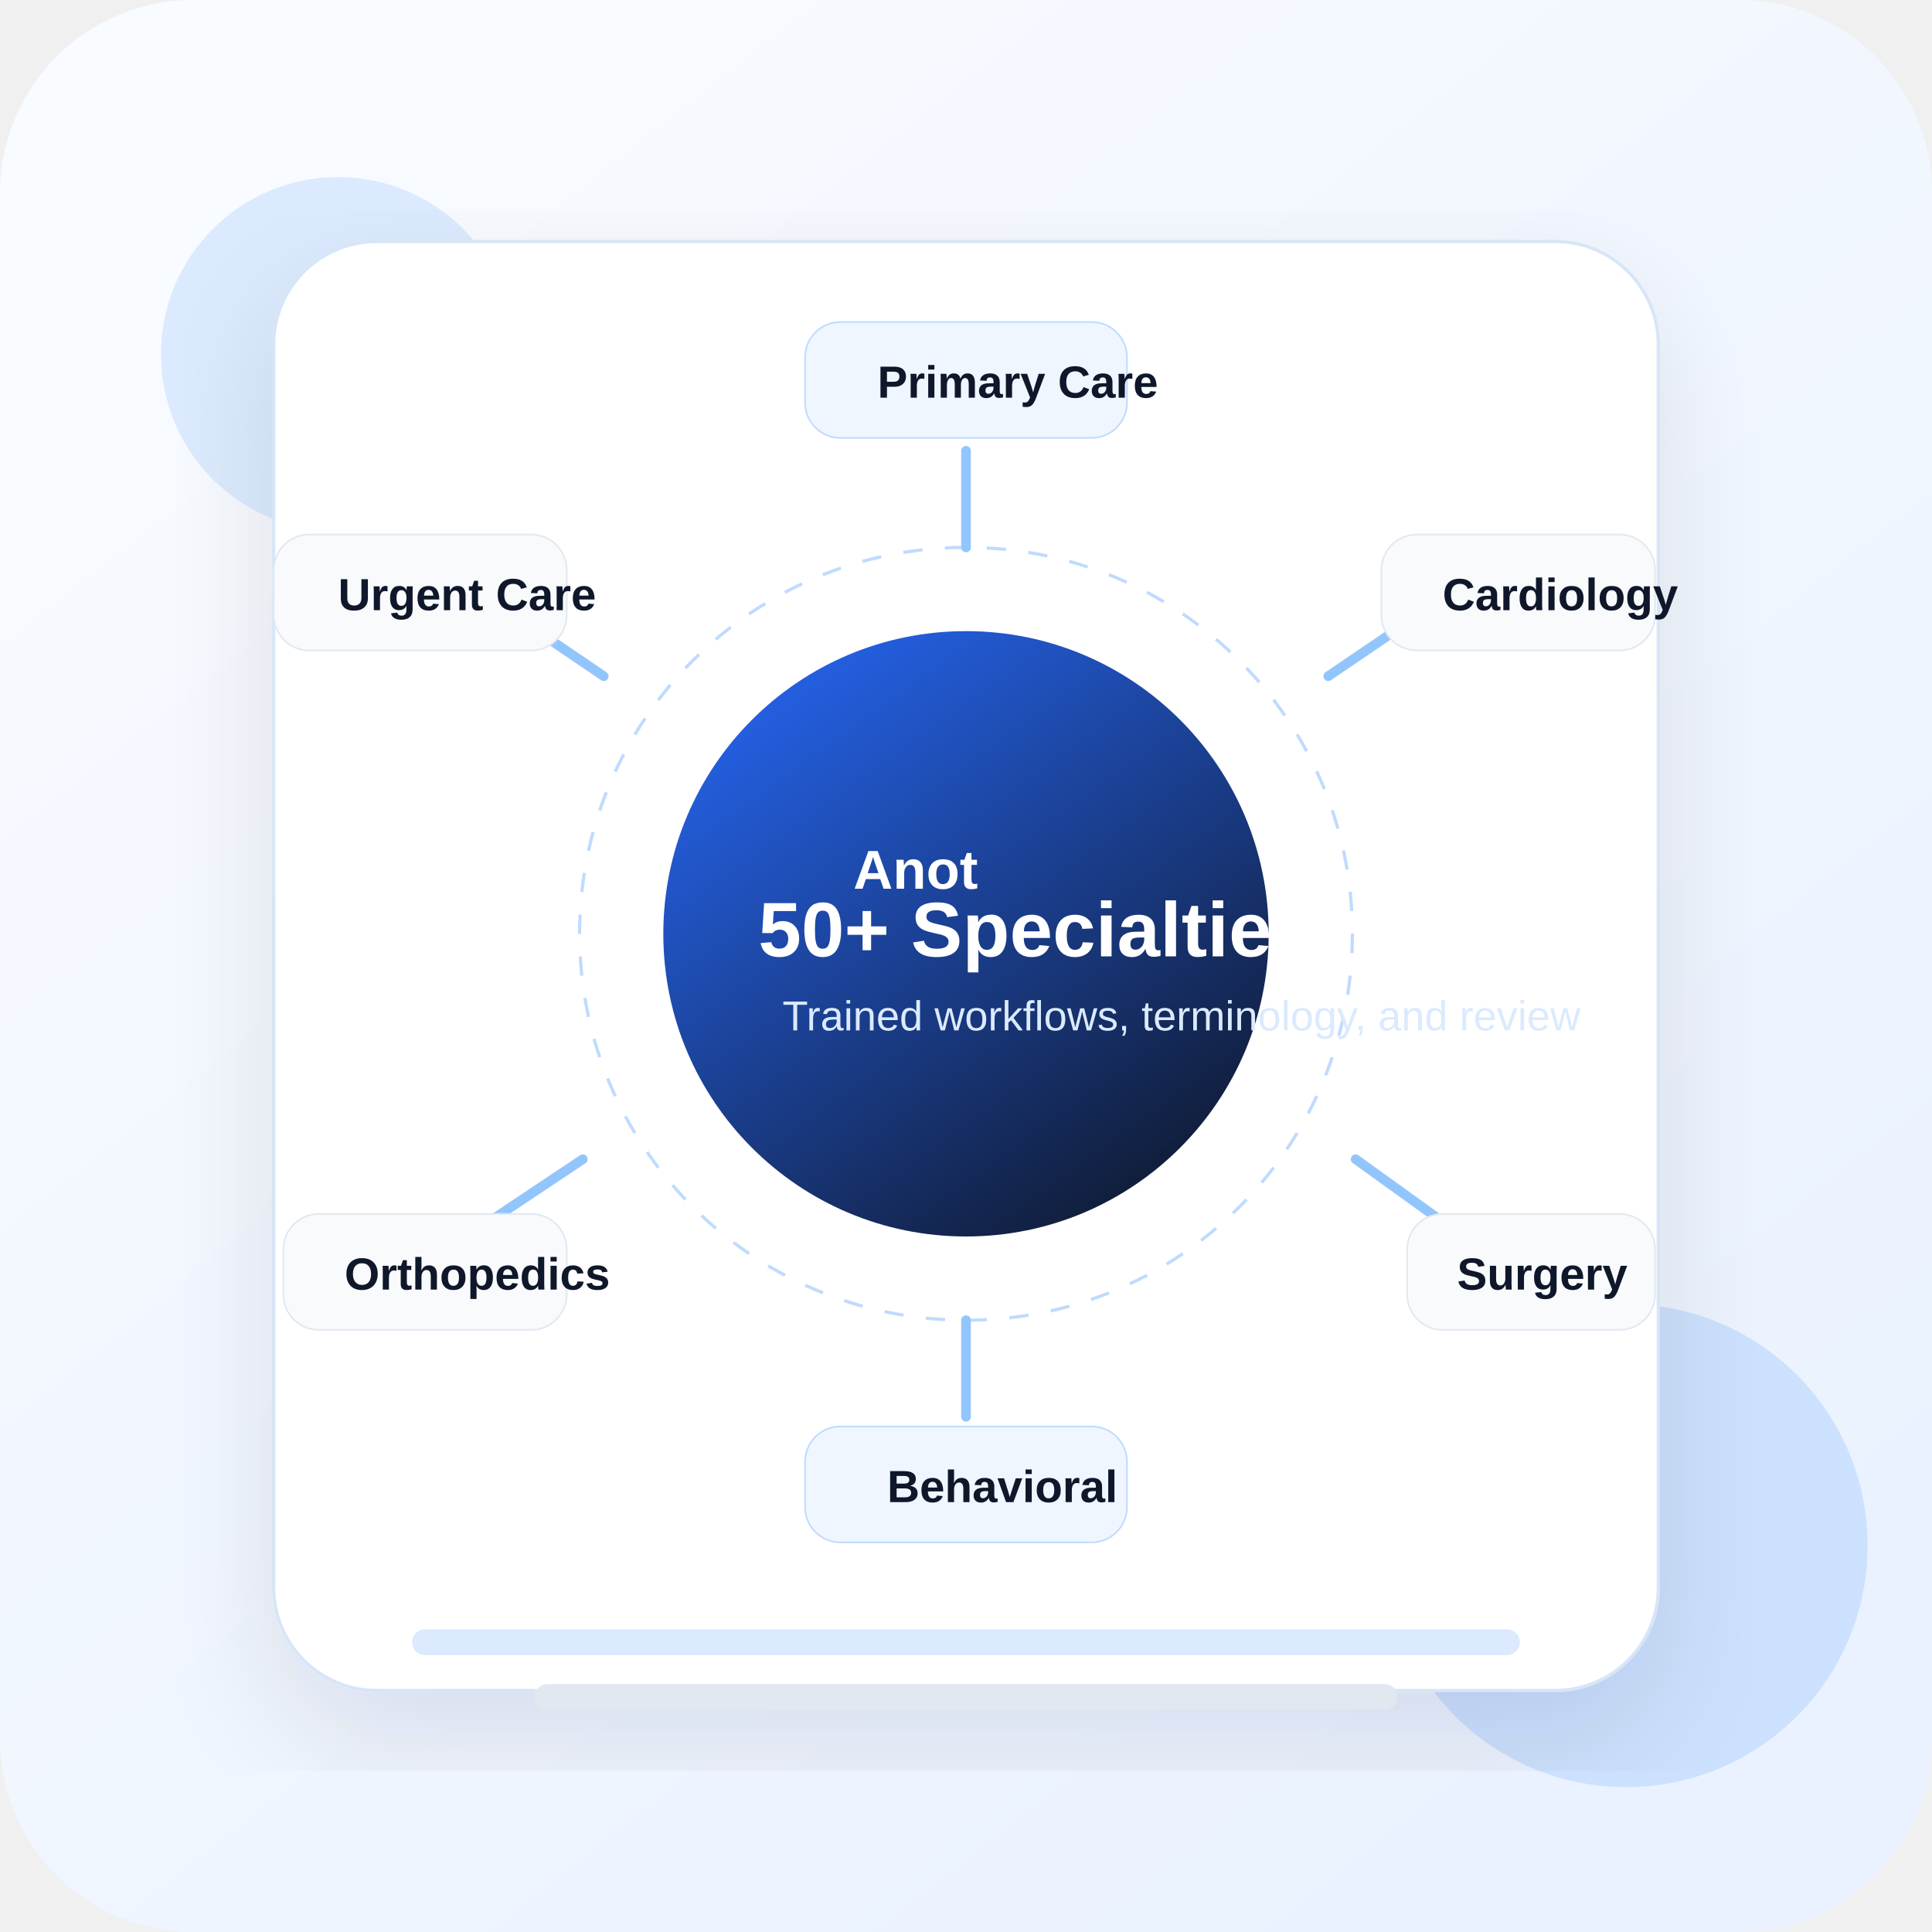
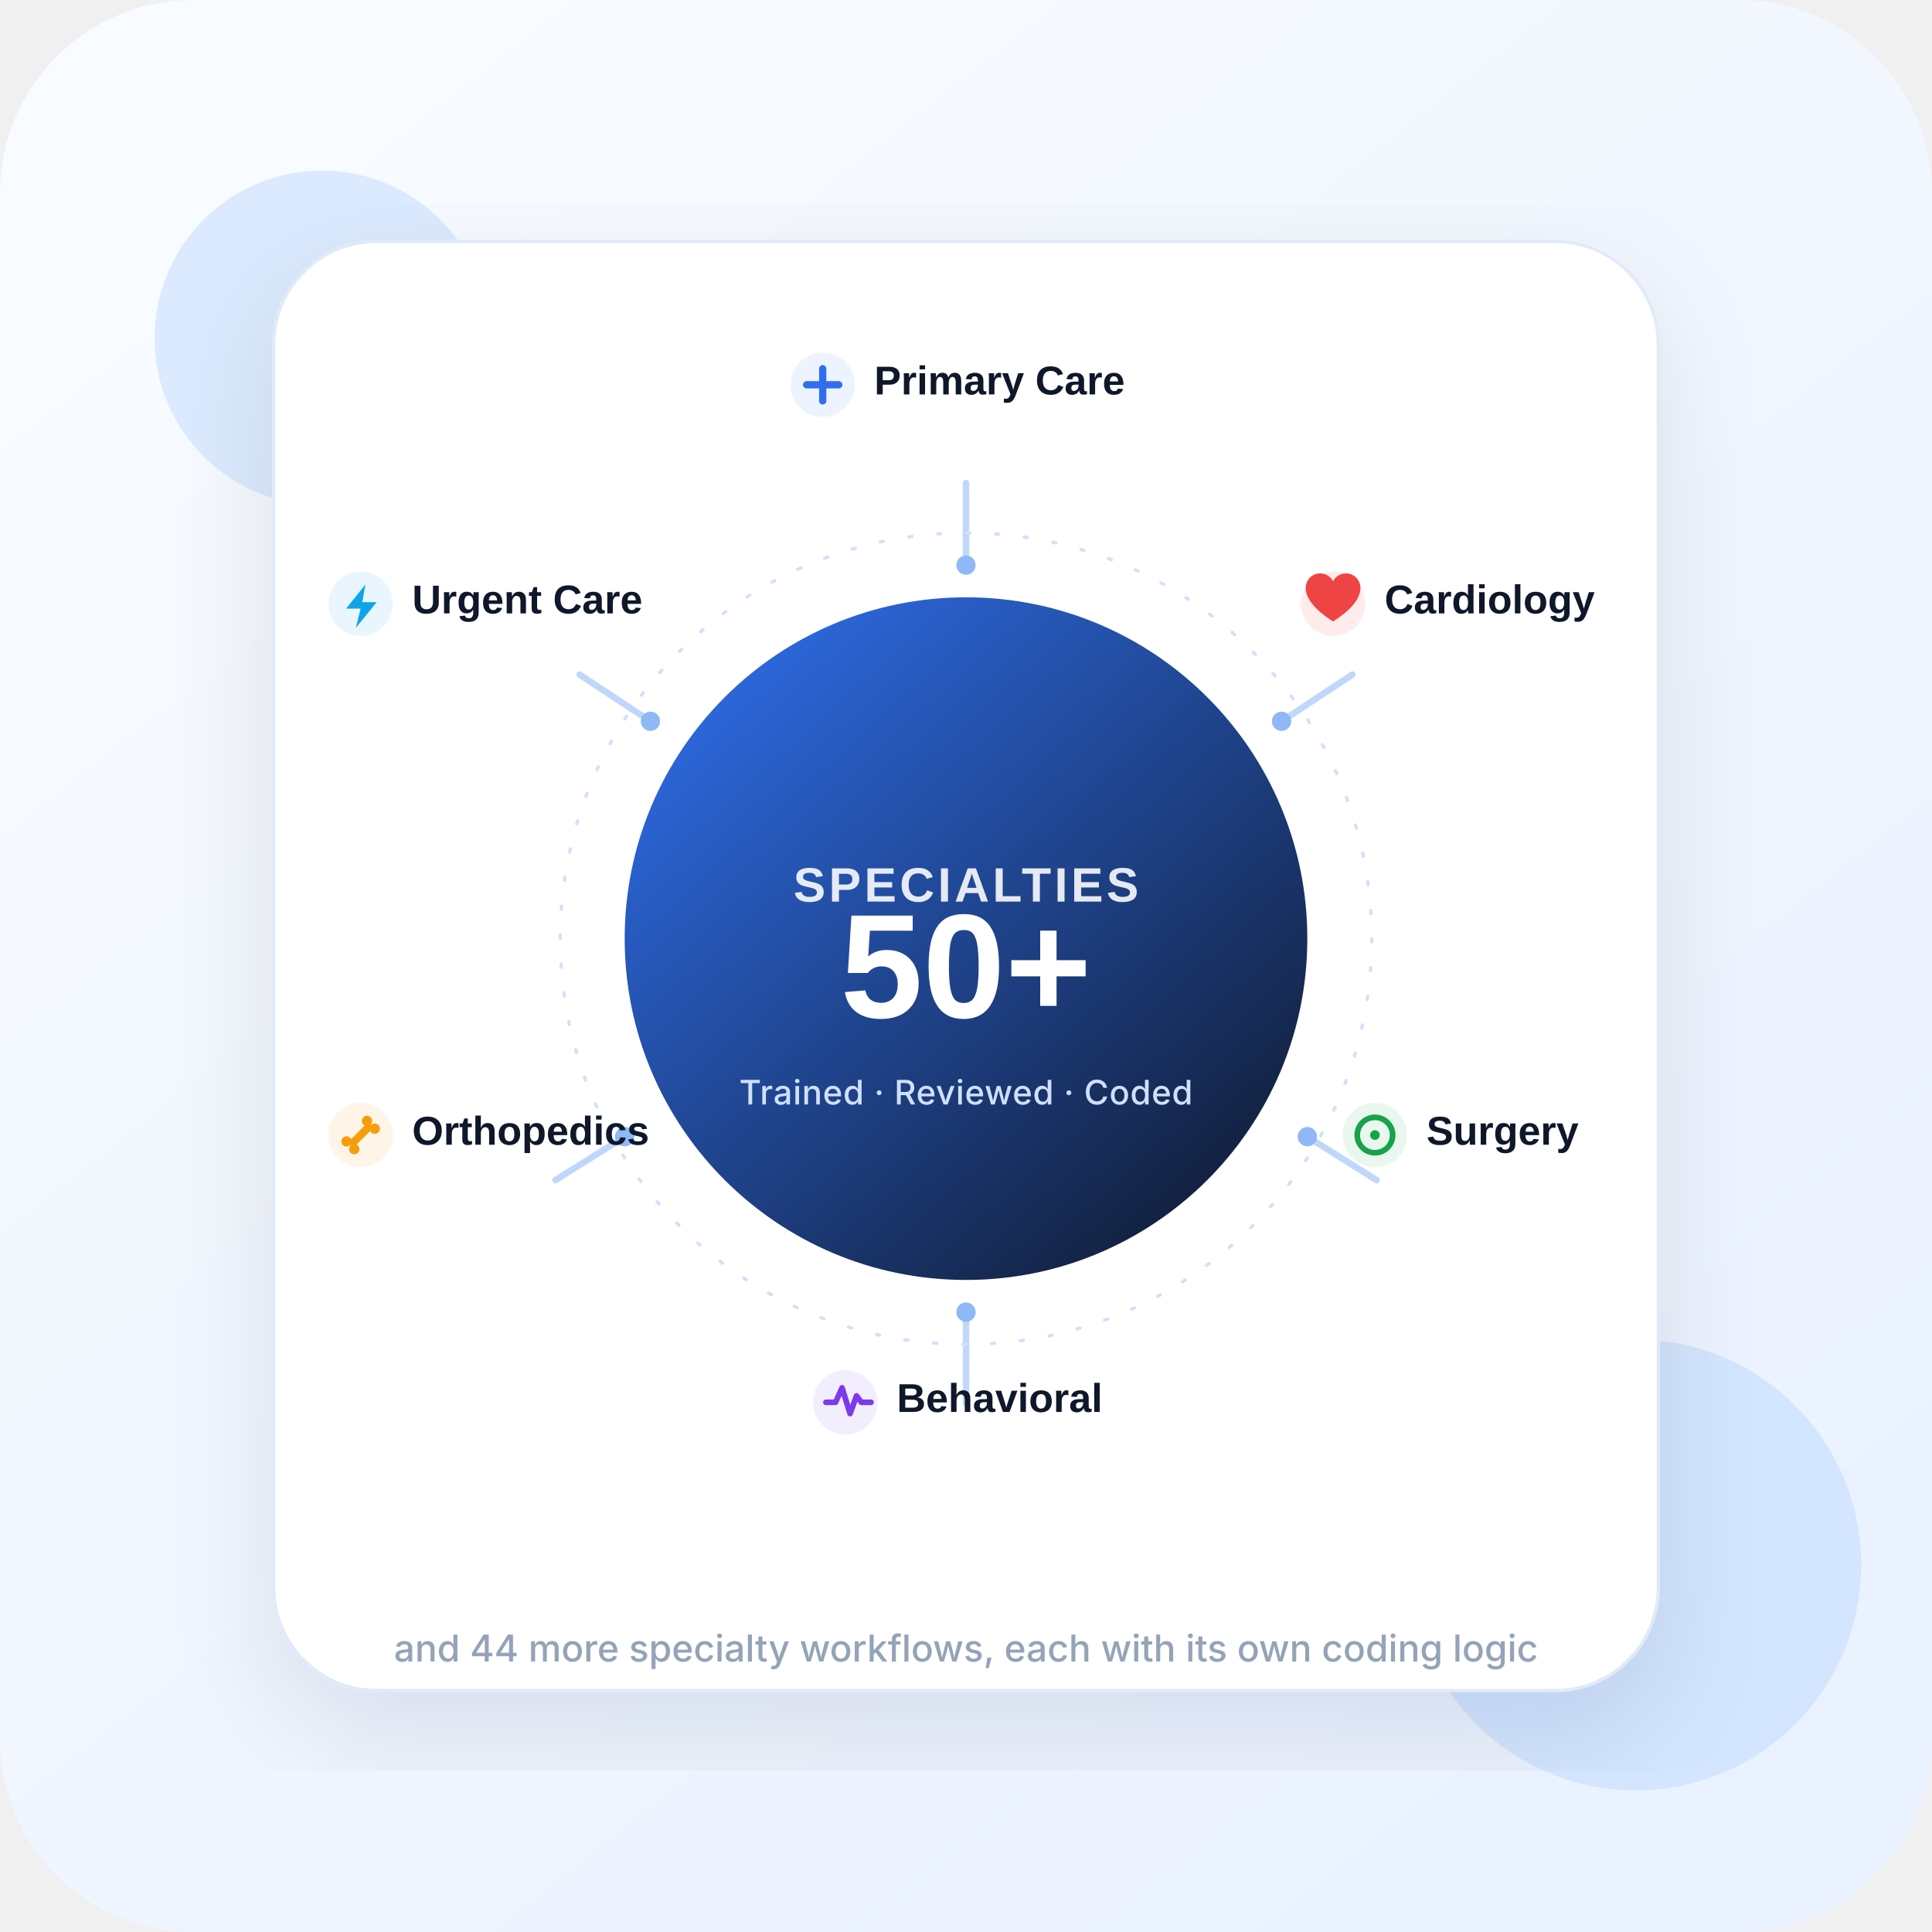
- <svg xmlns="http://www.w3.org/2000/svg" width="1200" height="1200" viewBox="0 0 1200 1200" fill="none">
+ <svg xmlns="http://www.w3.org/2000/svg" width="1200" height="1200" viewBox="0 0 1200 1200" fill="none" role="img" aria-labelledby="specTitle">
  <defs>
-     <linearGradient id="bg2" x1="180" y1="80" x2="1000" y2="1120" gradientUnits="userSpaceOnUse">
+     <linearGradient id="specBg" x1="180" y1="80" x2="1000" y2="1120" gradientUnits="userSpaceOnUse">
      <stop stop-color="#F8FBFF" />
      <stop offset="1" stop-color="#EAF2FF" />
    </linearGradient>
-     <linearGradient id="center2" x1="470" y1="410" x2="730" y2="770" gradientUnits="userSpaceOnUse">
-       <stop stop-color="#2563EB" />
+     <linearGradient id="specCenter" x1="420" y1="380" x2="790" y2="790" gradientUnits="userSpaceOnUse">
+       <stop stop-color="#2F6FED" />
      <stop offset="1" stop-color="#0F172A" />
    </linearGradient>
-     <filter id="soft2" x="110" y="100" width="980" height="1000" filterUnits="userSpaceOnUse" color-interpolation-filters="sRGB">
-       <feDropShadow dx="0" dy="30" stdDeviation="36" flood-color="#0F172A" flood-opacity="0.1" />
+     <filter id="specShadow" x="110" y="100" width="980" height="1000" filterUnits="userSpaceOnUse" color-interpolation-filters="sRGB">
+       <feDropShadow dx="0" dy="26" stdDeviation="34" flood-color="#0F172A" flood-opacity="0.10" />
+     </filter>
+     <filter id="pillShadow" x="-20" y="-14" width="140" height="128" filterUnits="userSpaceOnUse" color-interpolation-filters="sRGB">
+       <feDropShadow dx="0" dy="10" stdDeviation="14" flood-color="#0F172A" flood-opacity="0.07" />
    </filter>
  </defs>
-   <rect width="1200" height="1200" rx="120" fill="url(#bg2)" />
-   <circle cx="210" cy="220" r="110" fill="#DBEAFE" />
-   <circle cx="1010" cy="960" r="150" fill="#BFDBFE" fill-opacity="0.7" />
-   <g filter="url(#soft2)">
+   <rect width="1200" height="1200" rx="120" fill="url(#specBg)" />
+   <circle cx="200" cy="210" r="104" fill="#DBEAFE" />
+   <circle cx="1016" cy="972" r="140" fill="#BFDBFE" fill-opacity="0.55" />
+   <g filter="url(#specShadow)">
    <rect x="170" y="150" width="860" height="900" rx="64" fill="white" />
-     <rect x="170" y="150" width="860" height="900" rx="64" stroke="#D7E5F8" stroke-width="2" />
+     <rect x="170" y="150" width="860" height="900" rx="64" stroke="#E1EAF8" stroke-width="2" />
  </g>
-   <circle cx="600" cy="580" r="188" fill="url(#center2)" />
-   <circle cx="600" cy="580" r="240" stroke="#BFDBFE" stroke-width="2" stroke-dasharray="12 14" />
-   <text x="530" y="552" fill="white" font-family="Arial, sans-serif" font-size="34" font-weight="700">Anot</text>
-   <text x="471" y="594" fill="white" font-family="Arial, sans-serif" font-size="48" font-weight="700">50+ Specialties</text>
-   <text x="486" y="640" fill="#DBEAFE" font-family="Arial, sans-serif" font-size="26">Trained workflows, terminology, and review</text>
-   <path d="M600 340V280" stroke="#93C5FD" stroke-width="6" stroke-linecap="round" />
-   <path d="M825 420L878 384" stroke="#93C5FD" stroke-width="6" stroke-linecap="round" />
-   <path d="M842 720L892 756" stroke="#93C5FD" stroke-width="6" stroke-linecap="round" />
-   <path d="M600 820V880" stroke="#93C5FD" stroke-width="6" stroke-linecap="round" />
-   <path d="M362 720L308 756" stroke="#93C5FD" stroke-width="6" stroke-linecap="round" />
-   <path d="M375 420L322 384" stroke="#93C5FD" stroke-width="6" stroke-linecap="round" />
-   <g>
-     <rect x="500" y="200" width="200" height="72" rx="22" fill="#EFF6FF" stroke="#BFDBFE" />
-     <text x="545" y="247" fill="#0F172A" font-family="Arial, sans-serif" font-size="28" font-weight="700">Primary Care</text>
+   <g stroke="#BFD7FB" stroke-width="4" stroke-linecap="round">
+     <path d="M600 351V300" />
+     <path d="M796 448L840 419" />
+     <path d="M812 706L855 733" />
+     <path d="M600 815V872" />
+     <path d="M388 706L345 733" />
+     <path d="M404 448L360 419" />
  </g>
-   <g>
-     <rect x="858" y="332" width="170" height="72" rx="22" fill="#F8FAFC" stroke="#E2E8F0" />
-     <text x="896" y="379" fill="#0F172A" font-family="Arial, sans-serif" font-size="28" font-weight="700">Cardiology</text>
+   <g fill="#8FB8F6">
+     <circle cx="600" cy="351" r="6" />
+     <circle cx="796" cy="448" r="6" />
+     <circle cx="812" cy="706" r="6" />
+     <circle cx="600" cy="815" r="6" />
+     <circle cx="388" cy="706" r="6" />
+     <circle cx="404" cy="448" r="6" />
  </g>
-   <g>
-     <rect x="874" y="754" width="154" height="72" rx="22" fill="#F8FAFC" stroke="#E2E8F0" />
-     <text x="905" y="801" fill="#0F172A" font-family="Arial, sans-serif" font-size="28" font-weight="700">Surgery</text>
+   <circle cx="600" cy="583" r="252" fill="none" stroke="#CFE1FC" stroke-width="2" stroke-dasharray="2 16" stroke-linecap="round" />
+   <circle cx="600" cy="583" r="212" fill="url(#specCenter)" />
+   <text x="600" y="560" text-anchor="middle" fill="white" font-family="'Outfit', Arial, sans-serif" font-size="30" font-weight="600" letter-spacing="2" opacity="0.88">SPECIALTIES</text>
+   <text x="600" y="632" text-anchor="middle" fill="white" font-family="'Outfit', Arial, sans-serif" font-size="92" font-weight="700">50+</text>
+   <text x="600" y="686" text-anchor="middle" fill="#CFE0FE" font-family="'Inter', Arial, sans-serif" font-size="21" font-weight="500" letter-spacing="0.3">Trained · Reviewed · Coded</text>
+   <g filter="url(#pillShadow)">
+     <rect x="473" y="196" width="254" height="86" rx="24" fill="white" stroke="#E7EEFA" />
  </g>
-   <g>
-     <rect x="500" y="886" width="200" height="72" rx="22" fill="#EFF6FF" stroke="#BFDBFE" />
-     <text x="551" y="933" fill="#0F172A" font-family="Arial, sans-serif" font-size="28" font-weight="700">Behavioral</text>
+   <circle cx="511" cy="239" r="20" fill="#EEF4FF" />
+   <path d="M511 229V249M501 239H521" stroke="#2F6FED" stroke-width="4.5" stroke-linecap="round" />
+   <text x="543" y="245" fill="#0F172A" font-family="'Outfit', Arial, sans-serif" font-size="25" font-weight="600">Primary Care</text>
+   <g filter="url(#pillShadow)">
+     <rect x="790" y="332" width="228" height="86" rx="24" fill="white" stroke="#E7EEFA" />
  </g>
-   <g>
-     <rect x="176" y="754" width="176" height="72" rx="22" fill="#F8FAFC" stroke="#E2E8F0" />
-     <text x="214" y="801" fill="#0F172A" font-family="Arial, sans-serif" font-size="28" font-weight="700">Orthopedics</text>
+   <circle cx="828" cy="375" r="20" fill="#FEECEC" />
+   <path d="M828 386c-11-7-17-14-17-21a9 9 0 0 1 17-4 9 9 0 0 1 17 4c0 7-6 14-17 21z" fill="#EF4444" />
+   <text x="860" y="381" fill="#0F172A" font-family="'Outfit', Arial, sans-serif" font-size="25" font-weight="600">Cardiology</text>
+   <g filter="url(#pillShadow)">
+     <rect x="816" y="662" width="200" height="86" rx="24" fill="white" stroke="#E7EEFA" />
  </g>
-   <g>
-     <rect x="170" y="332" width="182" height="72" rx="22" fill="#F8FAFC" stroke="#E2E8F0" />
-     <text x="210" y="379" fill="#0F172A" font-family="Arial, sans-serif" font-size="28" font-weight="700">Urgent Care</text>
+   <circle cx="854" cy="705" r="20" fill="#EAF7EE" />
+   <circle cx="854" cy="705" r="11" fill="none" stroke="#16A34A" stroke-width="3.5" />
+   <circle cx="854" cy="705" r="3" fill="#16A34A" />
+   <text x="886" y="711" fill="#0F172A" font-family="'Outfit', Arial, sans-serif" font-size="25" font-weight="600">Surgery</text>
+   <g filter="url(#pillShadow)">
+     <rect x="487" y="828" width="226" height="86" rx="24" fill="white" stroke="#E7EEFA" />
  </g>
-   <rect x="256" y="1012" width="688" height="16" rx="8" fill="#DBEAFE" />
-   <rect x="332" y="1046" width="536" height="16" rx="8" fill="#E2E8F0" />
+   <circle cx="525" cy="871" r="20" fill="#F3EEFE" />
+   <path d="M513 871h6l4-9 5 16 4-11 3 4h6" fill="none" stroke="#7C3AED" stroke-width="3.5" stroke-linecap="round" stroke-linejoin="round" />
+   <text x="557" y="877" fill="#0F172A" font-family="'Outfit', Arial, sans-serif" font-size="25" font-weight="600">Behavioral</text>
+   <g filter="url(#pillShadow)">
+     <rect x="186" y="662" width="244" height="86" rx="24" fill="white" stroke="#E7EEFA" />
+   </g>
+   <circle cx="224" cy="705" r="20" fill="#FFF4E8" />
+   <g transform="translate(224 705) rotate(-45)">
+     <rect x="-9" y="-2.4" width="18" height="4.8" rx="2.4" fill="#F59E0B" />
+     <circle cx="-9" cy="-3.4" r="3.2" fill="#F59E0B" />
+     <circle cx="-9" cy="3.4" r="3.2" fill="#F59E0B" />
+     <circle cx="9" cy="-3.4" r="3.2" fill="#F59E0B" />
+     <circle cx="9" cy="3.4" r="3.2" fill="#F59E0B" />
+   </g>
+   <text x="256" y="711" fill="#0F172A" font-family="'Outfit', Arial, sans-serif" font-size="25" font-weight="600">Orthopedics</text>
+   <g filter="url(#pillShadow)">
+     <rect x="186" y="332" width="240" height="86" rx="24" fill="white" stroke="#E7EEFA" />
+   </g>
+   <circle cx="224" cy="375" r="20" fill="#EAF6FE" />
+   <path d="M227 363l-12 15h9l-3 12 13-16h-9z" fill="#0EA5E9" />
+   <text x="256" y="381" fill="#0F172A" font-family="'Outfit', Arial, sans-serif" font-size="25" font-weight="600">Urgent Care</text>
+   <text x="600" y="1032" text-anchor="middle" fill="#94A3B8" font-family="'Inter', Arial, sans-serif" font-size="23" font-weight="500">and 44 more specialty workflows, each with its own coding logic</text>
</svg>
